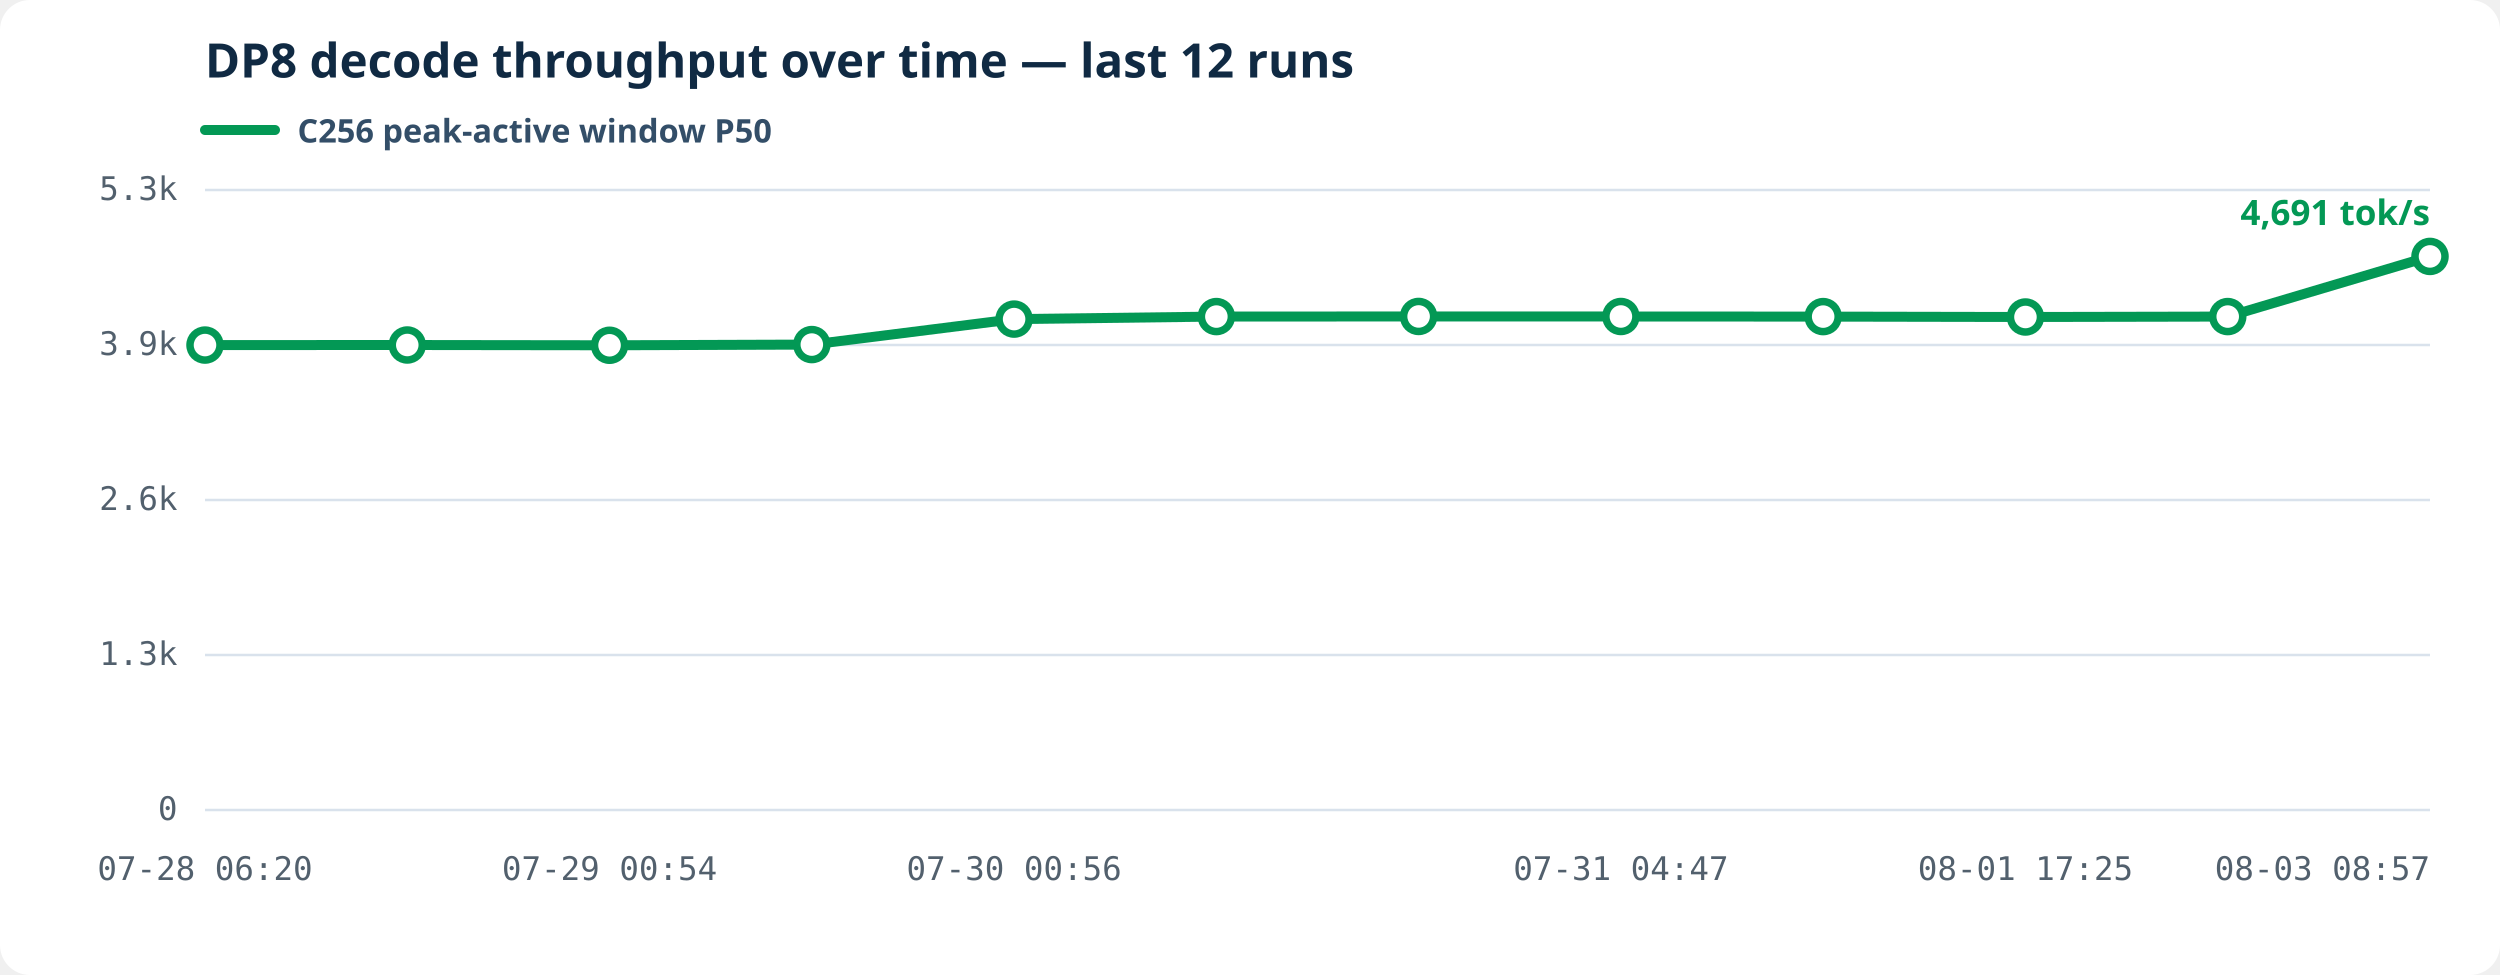
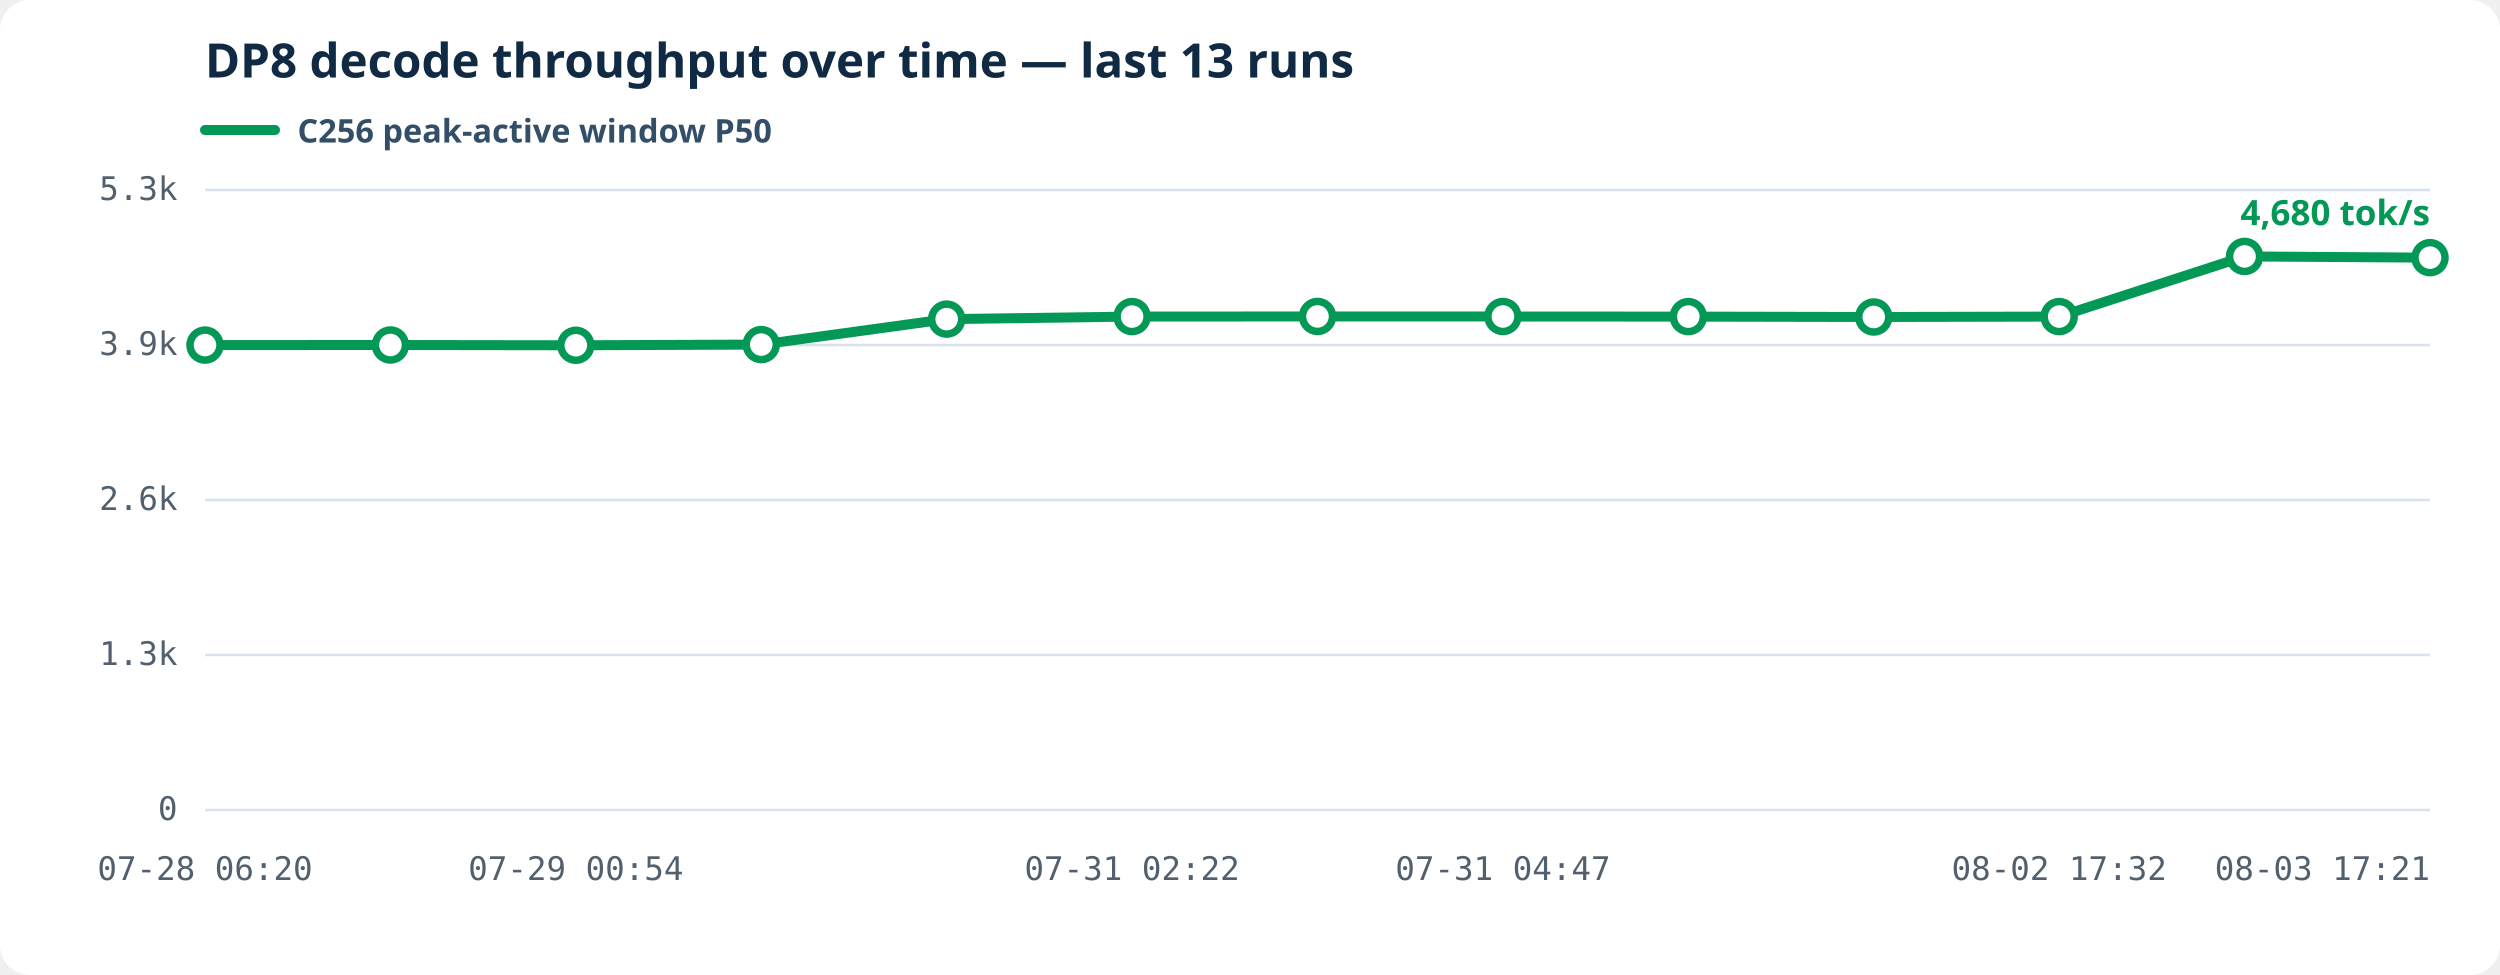
<svg xmlns="http://www.w3.org/2000/svg" viewBox="0 0 1000 390" role="img" aria-labelledby="decode-history-title decode-history-desc">
  <style>.bg{fill:#fff}.grid{stroke:#d9e2ec;stroke-width:1}.axis{fill:#52606d;font:13px ui-monospace,SFMono-Regular,Consolas,monospace}.heading{fill:#102a43;font:600 19px system-ui,sans-serif}.line{fill:none;stroke-width:4;stroke-linejoin:round;stroke-linecap:round}.dot{fill:#fff;stroke-width:3}.latest{stroke-width:3}.legend{fill:#334e68;font:600 13px system-ui,sans-serif}.value{font:600 14px system-ui,sans-serif}</style>
  <rect class="bg" width="1000" height="390" rx="12" />
-   <text class="heading" x="82" y="31">DP8 decode throughput over time — last 12 runs</text>
+   <text class="heading" x="82" y="31">DP8 decode throughput over time — last 13 runs</text>
  <line x1="82" y1="52" x2="110" y2="52" stroke="#039855" stroke-width="4" stroke-linecap="round" />
  <text class="legend" x="119" y="57">C256 peak-active window P50</text>
  <line class="grid" x1="82" y1="324.00" x2="972" y2="324.00" />
  <text class="axis" text-anchor="end" x="71" y="328.00">0</text>
  <line class="grid" x1="82" y1="262.00" x2="972" y2="262.00" />
  <text class="axis" text-anchor="end" x="71" y="266.00">1.3k</text>
  <line class="grid" x1="82" y1="200.00" x2="972" y2="200.00" />
  <text class="axis" text-anchor="end" x="71" y="204.00">2.6k</text>
  <line class="grid" x1="82" y1="138.00" x2="972" y2="138.00" />
  <text class="axis" text-anchor="end" x="71" y="142.00">3.9k</text>
  <line class="grid" x1="82" y1="76.00" x2="972" y2="76.00" />
  <text class="axis" text-anchor="end" x="71" y="80.00">5.3k</text>
  <text class="axis" text-anchor="middle" x="82.00" y="352">07-28 06:20</text>
-   <text class="axis" text-anchor="middle" x="243.82" y="352">07-29 00:54</text>
-   <text class="axis" text-anchor="middle" x="405.64" y="352">07-30 00:56</text>
-   <text class="axis" text-anchor="middle" x="648.36" y="352">07-31 04:47</text>
-   <text class="axis" text-anchor="middle" x="810.18" y="352">08-01 17:25</text>
-   <text class="axis" text-anchor="end" x="972.00" y="352">08-03 08:57</text>
-   <polyline class="line" stroke="#039855" points="82.00,138.03 162.91,138.00 243.82,138.11 324.73,137.83 405.64,127.64 486.55,126.63 567.45,126.58 648.36,126.60 729.27,126.64 810.18,126.80 891.09,126.63 972.00,102.57" />
+   <text class="axis" text-anchor="middle" x="230.33" y="352">07-29 00:54</text>
+   <text class="axis" text-anchor="middle" x="452.83" y="352">07-31 02:22</text>
+   <text class="axis" text-anchor="middle" x="601.17" y="352">07-31 04:47</text>
+   <text class="axis" text-anchor="middle" x="823.67" y="352">08-02 17:32</text>
+   <text class="axis" text-anchor="end" x="972.00" y="352">08-03 17:21</text>
+   <polyline class="line" stroke="#039855" points="82.00,138.03 156.17,138.00 230.33,138.11 304.50,137.83 378.67,127.64 452.83,126.63 527.00,126.58 601.17,126.60 675.33,126.64 749.50,126.80 823.67,126.63 897.83,102.57 972.00,103.06" />
  <circle class="dot" fill="#fff" stroke="#039855" cx="82.00" cy="138.03" r="6" />
-   <circle class="dot" fill="#fff" stroke="#039855" cx="162.91" cy="138.00" r="6" />
-   <circle class="dot" fill="#fff" stroke="#039855" cx="243.82" cy="138.11" r="6" />
-   <circle class="dot" fill="#fff" stroke="#039855" cx="324.73" cy="137.83" r="6" />
-   <circle class="dot" fill="#fff" stroke="#039855" cx="405.64" cy="127.64" r="6" />
-   <circle class="dot" fill="#fff" stroke="#039855" cx="486.55" cy="126.63" r="6" />
-   <circle class="dot" fill="#fff" stroke="#039855" cx="567.45" cy="126.58" r="6" />
-   <circle class="dot" fill="#fff" stroke="#039855" cx="648.36" cy="126.60" r="6" />
-   <circle class="dot" fill="#fff" stroke="#039855" cx="729.27" cy="126.64" r="6" />
-   <circle class="dot" fill="#fff" stroke="#039855" cx="810.18" cy="126.80" r="6" />
-   <circle class="dot" fill="#fff" stroke="#039855" cx="891.09" cy="126.63" r="6" />
-   <circle class="dot latest" fill="#039855" stroke="#039855" cx="972.00" cy="102.57" r="6" />
-   <text class="value" fill="#039855" text-anchor="end" x="972.00" y="90.00">4,691 tok/s</text>
+   <circle class="dot" fill="#fff" stroke="#039855" cx="156.17" cy="138.00" r="6" />
+   <circle class="dot" fill="#fff" stroke="#039855" cx="230.33" cy="138.11" r="6" />
+   <circle class="dot" fill="#fff" stroke="#039855" cx="304.50" cy="137.83" r="6" />
+   <circle class="dot" fill="#fff" stroke="#039855" cx="378.67" cy="127.64" r="6" />
+   <circle class="dot" fill="#fff" stroke="#039855" cx="452.83" cy="126.63" r="6" />
+   <circle class="dot" fill="#fff" stroke="#039855" cx="527.00" cy="126.58" r="6" />
+   <circle class="dot" fill="#fff" stroke="#039855" cx="601.17" cy="126.60" r="6" />
+   <circle class="dot" fill="#fff" stroke="#039855" cx="675.33" cy="126.64" r="6" />
+   <circle class="dot" fill="#fff" stroke="#039855" cx="749.50" cy="126.80" r="6" />
+   <circle class="dot" fill="#fff" stroke="#039855" cx="823.67" cy="126.63" r="6" />
+   <circle class="dot" fill="#fff" stroke="#039855" cx="897.83" cy="102.57" r="6" />
+   <circle class="dot latest" fill="#039855" stroke="#039855" cx="972.00" cy="103.06" r="6" />
+   <text class="value" fill="#039855" text-anchor="end" x="972.00" y="90.06">4,680 tok/s</text>
</svg>
